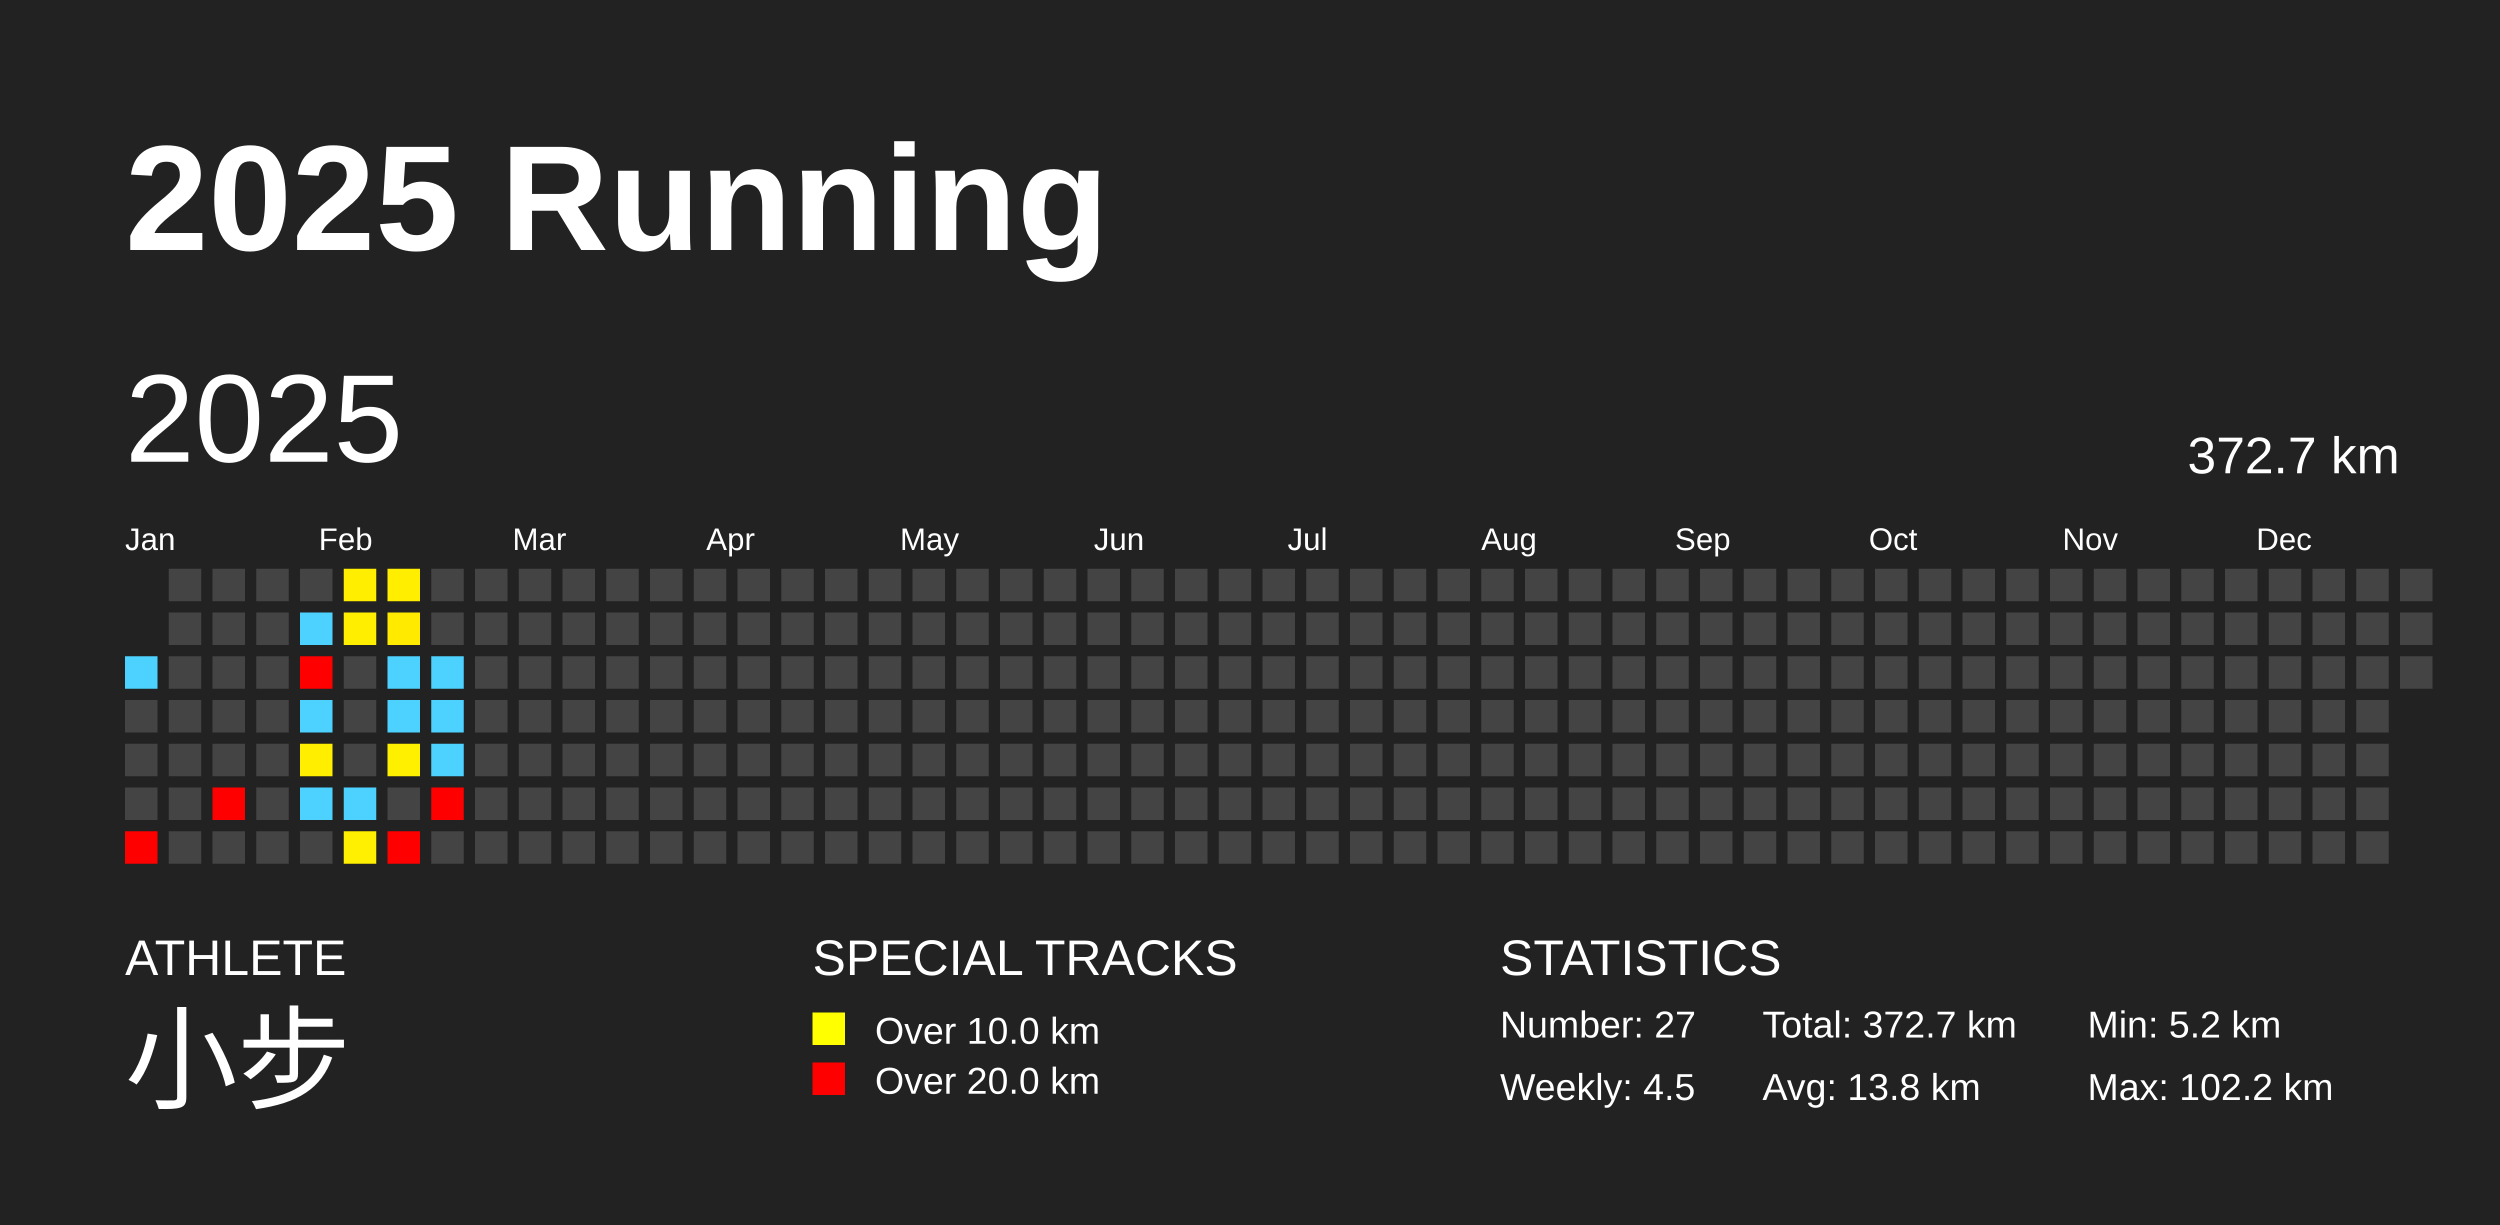
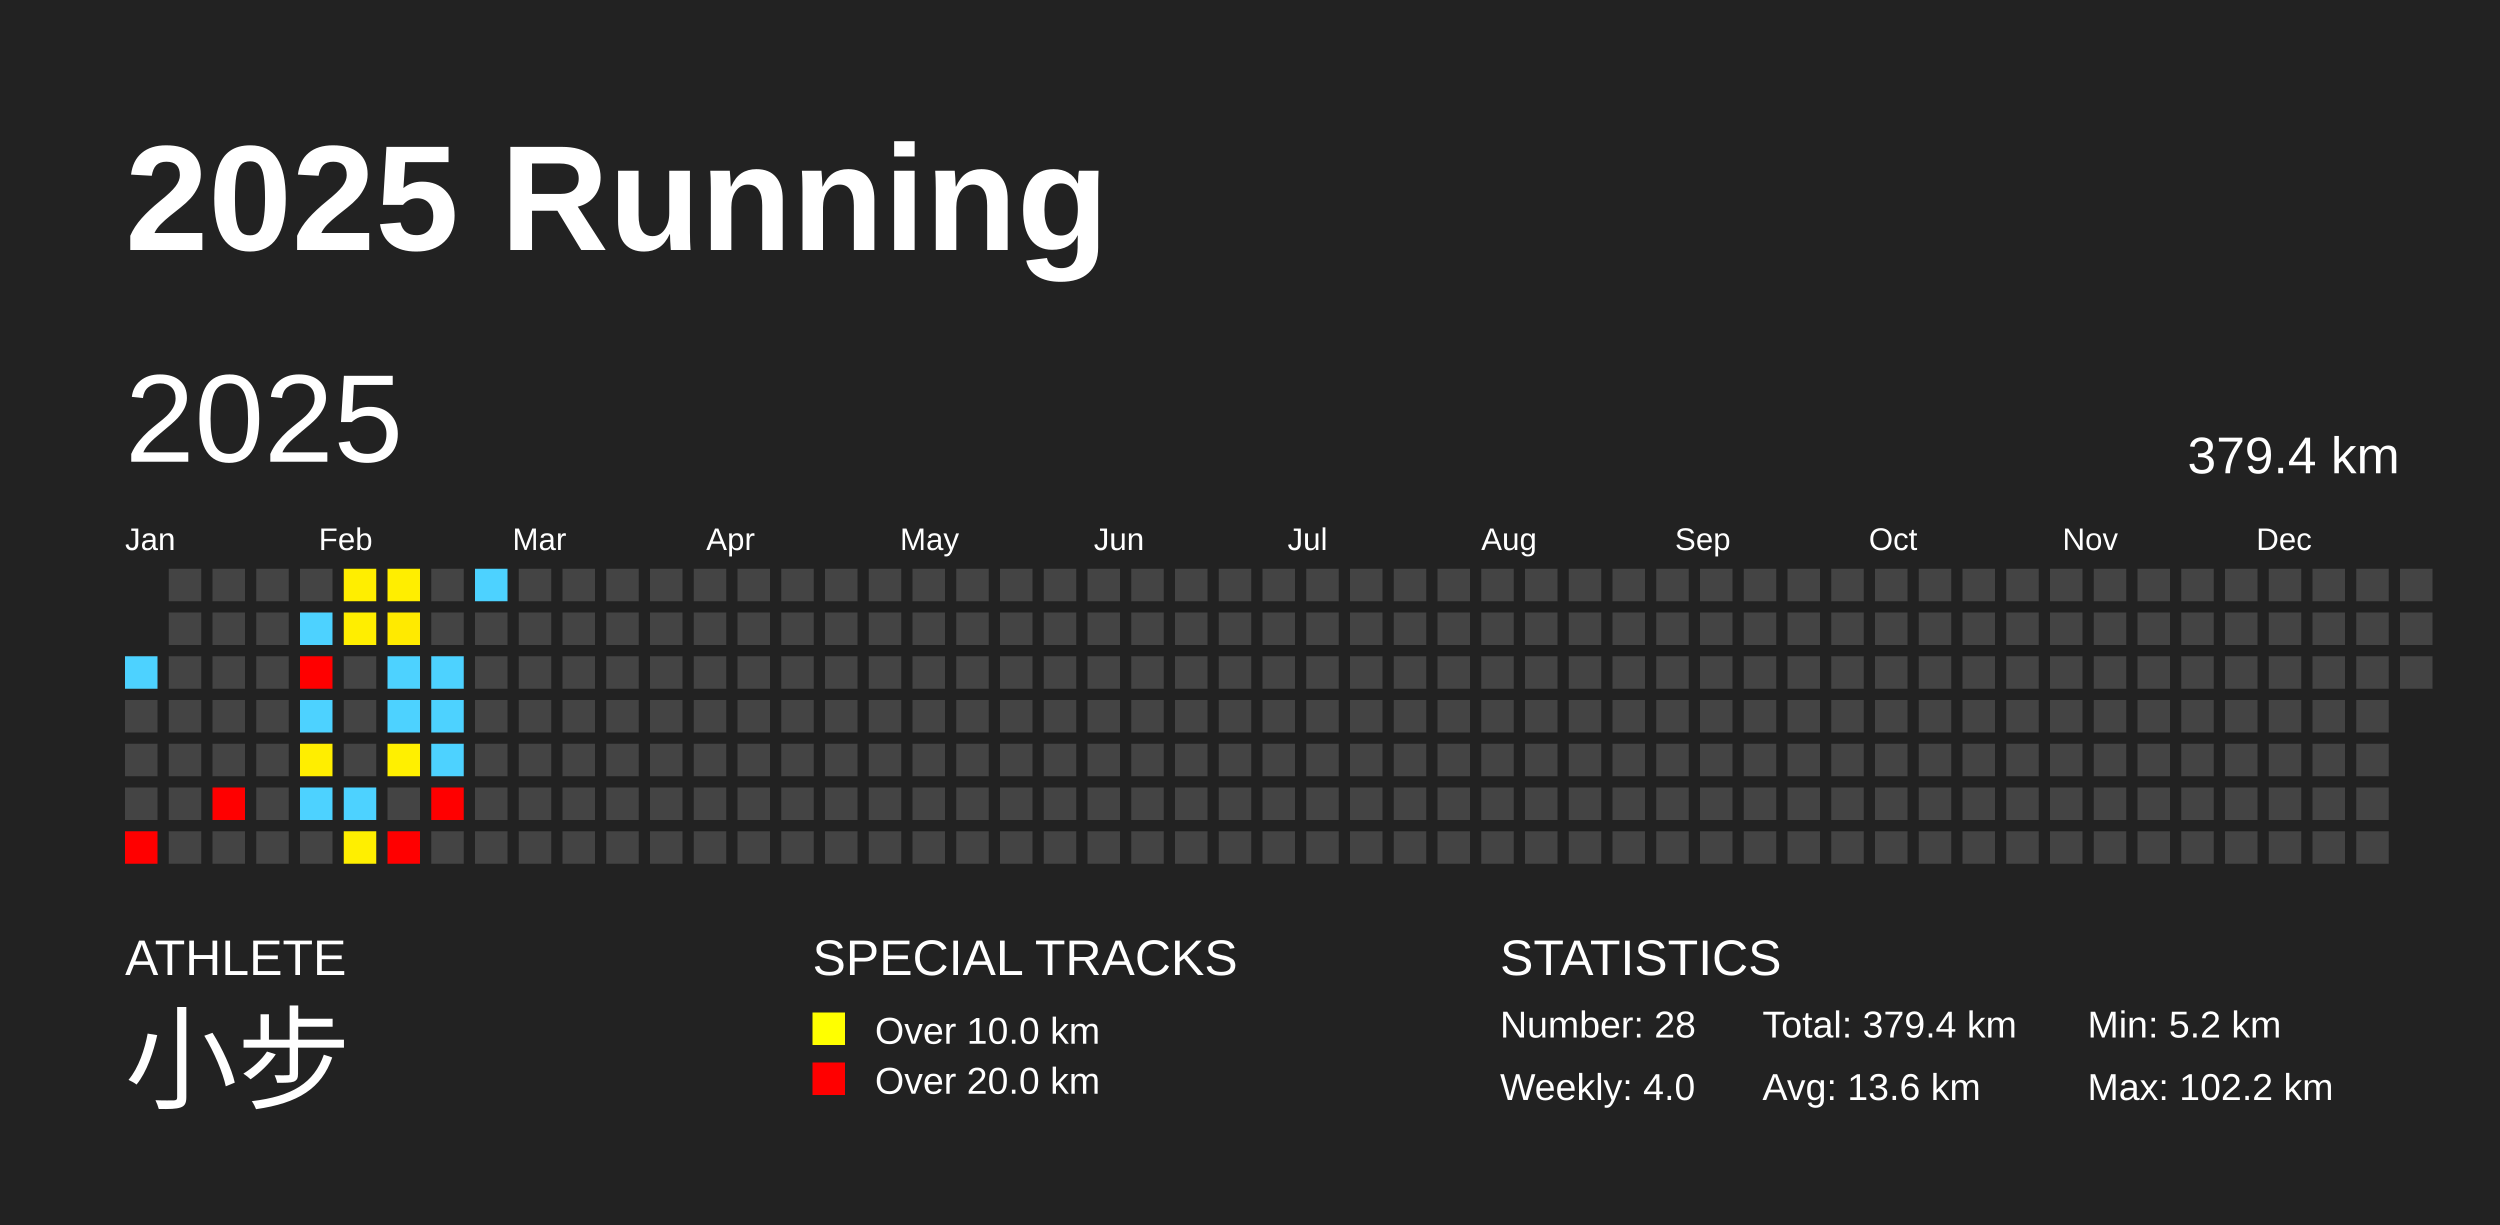
<svg xmlns="http://www.w3.org/2000/svg" baseProfile="full" height="98mm" version="1.1" viewBox="0,0,200,98" width="200mm">
  <defs />
  <rect fill="#222222" height="98" width="200" x="0" y="0" />
  <text fill="#FFFFFF" style="font-size:12px; font-family:Arial; font-weight:bold;" x="10" y="20">2025 Running</text>
  <text fill="#FFFFFF" style="font-size:4px; font-family:Arial" x="10" y="78">ATHLETE</text>
  <text fill="#FFFFFF" style="font-size:9px; font-family:Arial" x="10" y="88">小步</text>
  <text fill="#FFFFFF" style="font-size:4px; font-family:Arial" x="65" y="78">SPECIAL TRACKS</text>
  <rect fill="yellow" height="2.6" width="2.6" x="65" y="81" />
  <text fill="#FFFFFF" style="font-size:3px; font-family:Arial" x="70" y="83.5">Over 10.0 km</text>
  <rect fill="red" height="2.6" width="2.6" x="65" y="85" />
  <text fill="#FFFFFF" style="font-size:3px; font-family:Arial" x="70" y="87.5">Over 20.0 km</text>
  <text fill="#FFFFFF" style="font-size:4px; font-family:Arial" x="120" y="78">STATISTICS</text>
-   <text fill="#FFFFFF" style="font-size:3px; font-family:Arial" x="120" y="83">Number: 27</text>
-   <text fill="#FFFFFF" style="font-size:3px; font-family:Arial" x="120" y="88">Weekly: 4.5</text>
-   <text fill="#FFFFFF" style="font-size:3px; font-family:Arial" x="141" y="83">Total: 372.7 km</text>
-   <text fill="#FFFFFF" style="font-size:3px; font-family:Arial" x="141" y="88">Avg: 13.8 km</text>
+   <text fill="#FFFFFF" style="font-size:3px; font-family:Arial" x="120" y="83">Number: 28</text>
+   <text fill="#FFFFFF" style="font-size:3px; font-family:Arial" x="120" y="88">Weekly: 4.0</text>
+   <text fill="#FFFFFF" style="font-size:3px; font-family:Arial" x="141" y="83">Total: 379.4 km</text>
+   <text fill="#FFFFFF" style="font-size:3px; font-family:Arial" x="141" y="88">Avg: 13.6 km</text>
  <text fill="#FFFFFF" style="font-size:3px; font-family:Arial" x="167" y="83">Min: 5.2 km</text>
  <text fill="#FFFFFF" style="font-size:3px; font-family:Arial" x="167" y="88">Max: 102.2 km</text>
  <text dominant-baseline="hanging" fill="#FFFFFF" style="font-size:10.0px; font-family:Arial;" x="10" y="30">2025</text>
-   <text dominant-baseline="hanging" fill="#FFFFFF" style="font-size:4.125px; font-family:Arial;" x="175" y="35">372.7 km</text>
+   <text dominant-baseline="hanging" fill="#FFFFFF" style="font-size:4.125px; font-family:Arial;" x="175" y="35">379.4 km</text>
  <text fill="#FFFFFF" style="font-size:2.5px; font-family:Arial" x="10.0" y="44">Jan</text>
  <text fill="#FFFFFF" style="font-size:2.5px; font-family:Arial" x="25.5" y="44">Feb</text>
  <text fill="#FFFFFF" style="font-size:2.5px; font-family:Arial" x="41.0" y="44">Mar</text>
  <text fill="#FFFFFF" style="font-size:2.5px; font-family:Arial" x="56.5" y="44">Apr</text>
  <text fill="#FFFFFF" style="font-size:2.5px; font-family:Arial" x="72.0" y="44">May</text>
  <text fill="#FFFFFF" style="font-size:2.5px; font-family:Arial" x="87.5" y="44">Jun</text>
  <text fill="#FFFFFF" style="font-size:2.5px; font-family:Arial" x="103.0" y="44">Jul</text>
  <text fill="#FFFFFF" style="font-size:2.5px; font-family:Arial" x="118.5" y="44">Aug</text>
  <text fill="#FFFFFF" style="font-size:2.5px; font-family:Arial" x="134.0" y="44">Sep</text>
  <text fill="#FFFFFF" style="font-size:2.5px; font-family:Arial" x="149.5" y="44">Oct</text>
  <text fill="#FFFFFF" style="font-size:2.5px; font-family:Arial" x="165.0" y="44">Nov</text>
  <text fill="#FFFFFF" style="font-size:2.5px; font-family:Arial" x="180.5" y="44">Dec</text>
  <rect fill="#4dd2ff" height="2.6" width="2.6" x="10.0" y="52.5" />
  <rect fill="#444444" height="2.6" width="2.6" x="10.0" y="56.0" />
  <rect fill="#444444" height="2.6" width="2.6" x="10.0" y="59.5" />
  <rect fill="#444444" height="2.6" width="2.6" x="10.0" y="63.0" />
  <rect fill="red" height="2.6" width="2.6" x="10.0" y="66.5" />
  <rect fill="#444444" height="2.6" width="2.6" x="13.5" y="45.5" />
  <rect fill="#444444" height="2.6" width="2.6" x="13.5" y="49.0" />
  <rect fill="#444444" height="2.6" width="2.6" x="13.5" y="52.5" />
  <rect fill="#444444" height="2.6" width="2.6" x="13.5" y="56.0" />
  <rect fill="#444444" height="2.6" width="2.6" x="13.5" y="59.5" />
  <rect fill="#444444" height="2.6" width="2.6" x="13.5" y="63.0" />
  <rect fill="#444444" height="2.6" width="2.6" x="13.5" y="66.5" />
  <rect fill="#444444" height="2.6" width="2.6" x="17.0" y="45.5" />
  <rect fill="#444444" height="2.6" width="2.6" x="17.0" y="49.0" />
  <rect fill="#444444" height="2.6" width="2.6" x="17.0" y="52.5" />
  <rect fill="#444444" height="2.6" width="2.6" x="17.0" y="56.0" />
  <rect fill="#444444" height="2.6" width="2.6" x="17.0" y="59.5" />
  <rect fill="red" height="2.6" width="2.6" x="17.0" y="63.0" />
  <rect fill="#444444" height="2.6" width="2.6" x="17.0" y="66.5" />
  <rect fill="#444444" height="2.6" width="2.6" x="20.5" y="45.5" />
  <rect fill="#444444" height="2.6" width="2.6" x="20.5" y="49.0" />
  <rect fill="#444444" height="2.6" width="2.6" x="20.5" y="52.5" />
  <rect fill="#444444" height="2.6" width="2.6" x="20.5" y="56.0" />
  <rect fill="#444444" height="2.6" width="2.6" x="20.5" y="59.5" />
  <rect fill="#444444" height="2.6" width="2.6" x="20.5" y="63.0" />
  <rect fill="#444444" height="2.6" width="2.6" x="20.5" y="66.5" />
  <rect fill="#444444" height="2.6" width="2.6" x="24.0" y="45.5" />
  <rect fill="#4dd2ff" height="2.6" width="2.6" x="24.0" y="49.0" />
  <rect fill="red" height="2.6" width="2.6" x="24.0" y="52.5" />
  <rect fill="#4dd2ff" height="2.6" width="2.6" x="24.0" y="56.0" />
  <rect fill="#ffee00" height="2.6" width="2.6" x="24.0" y="59.5" />
  <rect fill="#4dd2ff" height="2.6" width="2.6" x="24.0" y="63.0" />
  <rect fill="#444444" height="2.6" width="2.6" x="24.0" y="66.5" />
  <rect fill="#ffee00" height="2.6" width="2.6" x="27.5" y="45.5" />
  <rect fill="#ffee00" height="2.6" width="2.6" x="27.5" y="49.0" />
  <rect fill="#444444" height="2.6" width="2.6" x="27.5" y="52.5" />
  <rect fill="#444444" height="2.6" width="2.6" x="27.5" y="56.0" />
  <rect fill="#444444" height="2.6" width="2.6" x="27.5" y="59.5" />
  <rect fill="#4dd2ff" height="2.6" width="2.6" x="27.5" y="63.0" />
  <rect fill="#ffef00" height="2.6" width="2.6" x="27.5" y="66.5" />
  <rect fill="#ffee00" height="2.6" width="2.6" x="31.0" y="45.5" />
  <rect fill="#ffea00" height="2.6" width="2.6" x="31.0" y="49.0" />
  <rect fill="#4dd2ff" height="2.6" width="2.6" x="31.0" y="52.5" />
  <rect fill="#4dd2ff" height="2.6" width="2.6" x="31.0" y="56.0" />
  <rect fill="#fff000" height="2.6" width="2.6" x="31.0" y="59.5" />
  <rect fill="#444444" height="2.6" width="2.6" x="31.0" y="63.0" />
  <rect fill="red" height="2.6" width="2.6" x="31.0" y="66.5" />
  <rect fill="#444444" height="2.6" width="2.6" x="34.5" y="45.5" />
  <rect fill="#444444" height="2.6" width="2.6" x="34.5" y="49.0" />
  <rect fill="#4dd2ff" height="2.6" width="2.6" x="34.5" y="52.5" />
  <rect fill="#4dd2ff" height="2.6" width="2.6" x="34.5" y="56.0" />
  <rect fill="#4dd2ff" height="2.6" width="2.6" x="34.5" y="59.5" />
  <rect fill="red" height="2.6" width="2.6" x="34.5" y="63.0" />
  <rect fill="#444444" height="2.6" width="2.6" x="34.5" y="66.5" />
-   <rect fill="#444444" height="2.6" width="2.6" x="38.0" y="45.5" />
+   <rect fill="#4dd2ff" height="2.6" width="2.6" x="38.0" y="45.5" />
  <rect fill="#444444" height="2.6" width="2.6" x="38.0" y="49.0" />
  <rect fill="#444444" height="2.6" width="2.6" x="38.0" y="52.5" />
  <rect fill="#444444" height="2.6" width="2.6" x="38.0" y="56.0" />
  <rect fill="#444444" height="2.6" width="2.6" x="38.0" y="59.5" />
  <rect fill="#444444" height="2.6" width="2.6" x="38.0" y="63.0" />
  <rect fill="#444444" height="2.6" width="2.6" x="38.0" y="66.5" />
  <rect fill="#444444" height="2.6" width="2.6" x="41.5" y="45.5" />
  <rect fill="#444444" height="2.6" width="2.6" x="41.5" y="49.0" />
  <rect fill="#444444" height="2.6" width="2.6" x="41.5" y="52.5" />
  <rect fill="#444444" height="2.6" width="2.6" x="41.5" y="56.0" />
  <rect fill="#444444" height="2.6" width="2.6" x="41.5" y="59.5" />
  <rect fill="#444444" height="2.6" width="2.6" x="41.5" y="63.0" />
  <rect fill="#444444" height="2.6" width="2.6" x="41.5" y="66.5" />
  <rect fill="#444444" height="2.6" width="2.6" x="45.0" y="45.5" />
  <rect fill="#444444" height="2.6" width="2.6" x="45.0" y="49.0" />
  <rect fill="#444444" height="2.6" width="2.6" x="45.0" y="52.5" />
  <rect fill="#444444" height="2.6" width="2.6" x="45.0" y="56.0" />
  <rect fill="#444444" height="2.6" width="2.6" x="45.0" y="59.5" />
  <rect fill="#444444" height="2.6" width="2.6" x="45.0" y="63.0" />
  <rect fill="#444444" height="2.6" width="2.6" x="45.0" y="66.5" />
  <rect fill="#444444" height="2.6" width="2.6" x="48.5" y="45.5" />
  <rect fill="#444444" height="2.6" width="2.6" x="48.5" y="49.0" />
  <rect fill="#444444" height="2.6" width="2.6" x="48.5" y="52.5" />
  <rect fill="#444444" height="2.6" width="2.6" x="48.5" y="56.0" />
  <rect fill="#444444" height="2.6" width="2.6" x="48.5" y="59.5" />
  <rect fill="#444444" height="2.6" width="2.6" x="48.5" y="63.0" />
  <rect fill="#444444" height="2.6" width="2.6" x="48.5" y="66.5" />
  <rect fill="#444444" height="2.6" width="2.6" x="52.0" y="45.5" />
  <rect fill="#444444" height="2.6" width="2.6" x="52.0" y="49.0" />
  <rect fill="#444444" height="2.6" width="2.6" x="52.0" y="52.5" />
  <rect fill="#444444" height="2.6" width="2.6" x="52.0" y="56.0" />
  <rect fill="#444444" height="2.6" width="2.6" x="52.0" y="59.5" />
  <rect fill="#444444" height="2.6" width="2.6" x="52.0" y="63.0" />
  <rect fill="#444444" height="2.6" width="2.6" x="52.0" y="66.5" />
  <rect fill="#444444" height="2.6" width="2.6" x="55.5" y="45.5" />
  <rect fill="#444444" height="2.6" width="2.6" x="55.5" y="49.0" />
  <rect fill="#444444" height="2.6" width="2.6" x="55.5" y="52.5" />
  <rect fill="#444444" height="2.6" width="2.6" x="55.5" y="56.0" />
  <rect fill="#444444" height="2.6" width="2.6" x="55.5" y="59.5" />
  <rect fill="#444444" height="2.6" width="2.6" x="55.5" y="63.0" />
  <rect fill="#444444" height="2.6" width="2.6" x="55.5" y="66.5" />
  <rect fill="#444444" height="2.6" width="2.6" x="59.0" y="45.5" />
  <rect fill="#444444" height="2.6" width="2.6" x="59.0" y="49.0" />
  <rect fill="#444444" height="2.6" width="2.6" x="59.0" y="52.5" />
  <rect fill="#444444" height="2.6" width="2.6" x="59.0" y="56.0" />
  <rect fill="#444444" height="2.6" width="2.6" x="59.0" y="59.5" />
  <rect fill="#444444" height="2.6" width="2.6" x="59.0" y="63.0" />
  <rect fill="#444444" height="2.6" width="2.6" x="59.0" y="66.5" />
  <rect fill="#444444" height="2.6" width="2.6" x="62.5" y="45.5" />
  <rect fill="#444444" height="2.6" width="2.6" x="62.5" y="49.0" />
  <rect fill="#444444" height="2.6" width="2.6" x="62.5" y="52.5" />
  <rect fill="#444444" height="2.6" width="2.6" x="62.5" y="56.0" />
  <rect fill="#444444" height="2.6" width="2.6" x="62.5" y="59.5" />
  <rect fill="#444444" height="2.6" width="2.6" x="62.5" y="63.0" />
  <rect fill="#444444" height="2.6" width="2.6" x="62.5" y="66.5" />
  <rect fill="#444444" height="2.6" width="2.6" x="66.0" y="45.5" />
  <rect fill="#444444" height="2.6" width="2.6" x="66.0" y="49.0" />
  <rect fill="#444444" height="2.6" width="2.6" x="66.0" y="52.5" />
  <rect fill="#444444" height="2.6" width="2.6" x="66.0" y="56.0" />
  <rect fill="#444444" height="2.6" width="2.6" x="66.0" y="59.5" />
  <rect fill="#444444" height="2.6" width="2.6" x="66.0" y="63.0" />
  <rect fill="#444444" height="2.6" width="2.6" x="66.0" y="66.5" />
  <rect fill="#444444" height="2.6" width="2.6" x="69.5" y="45.5" />
  <rect fill="#444444" height="2.6" width="2.6" x="69.5" y="49.0" />
  <rect fill="#444444" height="2.6" width="2.6" x="69.5" y="52.5" />
  <rect fill="#444444" height="2.6" width="2.6" x="69.5" y="56.0" />
  <rect fill="#444444" height="2.6" width="2.6" x="69.5" y="59.5" />
  <rect fill="#444444" height="2.6" width="2.6" x="69.5" y="63.0" />
  <rect fill="#444444" height="2.6" width="2.6" x="69.5" y="66.5" />
  <rect fill="#444444" height="2.6" width="2.6" x="73.0" y="45.5" />
  <rect fill="#444444" height="2.6" width="2.6" x="73.0" y="49.0" />
  <rect fill="#444444" height="2.6" width="2.6" x="73.0" y="52.5" />
  <rect fill="#444444" height="2.6" width="2.6" x="73.0" y="56.0" />
  <rect fill="#444444" height="2.6" width="2.6" x="73.0" y="59.5" />
  <rect fill="#444444" height="2.6" width="2.6" x="73.0" y="63.0" />
  <rect fill="#444444" height="2.6" width="2.6" x="73.0" y="66.5" />
  <rect fill="#444444" height="2.6" width="2.6" x="76.5" y="45.5" />
  <rect fill="#444444" height="2.6" width="2.6" x="76.5" y="49.0" />
  <rect fill="#444444" height="2.6" width="2.6" x="76.5" y="52.5" />
  <rect fill="#444444" height="2.6" width="2.6" x="76.5" y="56.0" />
  <rect fill="#444444" height="2.6" width="2.6" x="76.5" y="59.5" />
  <rect fill="#444444" height="2.6" width="2.6" x="76.5" y="63.0" />
  <rect fill="#444444" height="2.6" width="2.6" x="76.5" y="66.5" />
  <rect fill="#444444" height="2.6" width="2.6" x="80.0" y="45.5" />
  <rect fill="#444444" height="2.6" width="2.6" x="80.0" y="49.0" />
  <rect fill="#444444" height="2.6" width="2.6" x="80.0" y="52.5" />
  <rect fill="#444444" height="2.6" width="2.6" x="80.0" y="56.0" />
  <rect fill="#444444" height="2.6" width="2.6" x="80.0" y="59.5" />
  <rect fill="#444444" height="2.6" width="2.6" x="80.0" y="63.0" />
  <rect fill="#444444" height="2.6" width="2.6" x="80.0" y="66.5" />
  <rect fill="#444444" height="2.6" width="2.6" x="83.5" y="45.5" />
  <rect fill="#444444" height="2.6" width="2.6" x="83.5" y="49.0" />
  <rect fill="#444444" height="2.6" width="2.6" x="83.5" y="52.5" />
  <rect fill="#444444" height="2.6" width="2.6" x="83.5" y="56.0" />
  <rect fill="#444444" height="2.6" width="2.6" x="83.5" y="59.5" />
  <rect fill="#444444" height="2.6" width="2.6" x="83.5" y="63.0" />
  <rect fill="#444444" height="2.6" width="2.6" x="83.5" y="66.5" />
  <rect fill="#444444" height="2.6" width="2.6" x="87.0" y="45.5" />
  <rect fill="#444444" height="2.6" width="2.6" x="87.0" y="49.0" />
  <rect fill="#444444" height="2.6" width="2.6" x="87.0" y="52.5" />
  <rect fill="#444444" height="2.6" width="2.6" x="87.0" y="56.0" />
  <rect fill="#444444" height="2.6" width="2.6" x="87.0" y="59.5" />
  <rect fill="#444444" height="2.6" width="2.6" x="87.0" y="63.0" />
  <rect fill="#444444" height="2.6" width="2.6" x="87.0" y="66.5" />
  <rect fill="#444444" height="2.6" width="2.6" x="90.5" y="45.5" />
  <rect fill="#444444" height="2.6" width="2.6" x="90.5" y="49.0" />
  <rect fill="#444444" height="2.6" width="2.6" x="90.5" y="52.5" />
  <rect fill="#444444" height="2.6" width="2.6" x="90.5" y="56.0" />
  <rect fill="#444444" height="2.6" width="2.6" x="90.5" y="59.5" />
  <rect fill="#444444" height="2.6" width="2.6" x="90.5" y="63.0" />
  <rect fill="#444444" height="2.6" width="2.6" x="90.5" y="66.5" />
  <rect fill="#444444" height="2.6" width="2.6" x="94.0" y="45.5" />
  <rect fill="#444444" height="2.6" width="2.6" x="94.0" y="49.0" />
  <rect fill="#444444" height="2.6" width="2.6" x="94.0" y="52.5" />
  <rect fill="#444444" height="2.6" width="2.6" x="94.0" y="56.0" />
  <rect fill="#444444" height="2.6" width="2.6" x="94.0" y="59.5" />
  <rect fill="#444444" height="2.6" width="2.6" x="94.0" y="63.0" />
  <rect fill="#444444" height="2.6" width="2.6" x="94.0" y="66.5" />
  <rect fill="#444444" height="2.6" width="2.6" x="97.5" y="45.5" />
  <rect fill="#444444" height="2.6" width="2.6" x="97.5" y="49.0" />
  <rect fill="#444444" height="2.6" width="2.6" x="97.5" y="52.5" />
  <rect fill="#444444" height="2.6" width="2.6" x="97.5" y="56.0" />
  <rect fill="#444444" height="2.6" width="2.6" x="97.5" y="59.5" />
  <rect fill="#444444" height="2.6" width="2.6" x="97.5" y="63.0" />
  <rect fill="#444444" height="2.6" width="2.6" x="97.5" y="66.5" />
  <rect fill="#444444" height="2.6" width="2.6" x="101.0" y="45.5" />
  <rect fill="#444444" height="2.6" width="2.6" x="101.0" y="49.0" />
  <rect fill="#444444" height="2.6" width="2.6" x="101.0" y="52.5" />
  <rect fill="#444444" height="2.6" width="2.6" x="101.0" y="56.0" />
  <rect fill="#444444" height="2.6" width="2.6" x="101.0" y="59.5" />
  <rect fill="#444444" height="2.6" width="2.6" x="101.0" y="63.0" />
  <rect fill="#444444" height="2.6" width="2.6" x="101.0" y="66.5" />
  <rect fill="#444444" height="2.6" width="2.6" x="104.5" y="45.5" />
  <rect fill="#444444" height="2.6" width="2.6" x="104.5" y="49.0" />
  <rect fill="#444444" height="2.6" width="2.6" x="104.5" y="52.5" />
  <rect fill="#444444" height="2.6" width="2.6" x="104.5" y="56.0" />
  <rect fill="#444444" height="2.6" width="2.6" x="104.5" y="59.5" />
  <rect fill="#444444" height="2.6" width="2.6" x="104.5" y="63.0" />
  <rect fill="#444444" height="2.6" width="2.6" x="104.5" y="66.5" />
  <rect fill="#444444" height="2.6" width="2.6" x="108.0" y="45.5" />
  <rect fill="#444444" height="2.6" width="2.6" x="108.0" y="49.0" />
  <rect fill="#444444" height="2.6" width="2.6" x="108.0" y="52.5" />
  <rect fill="#444444" height="2.6" width="2.6" x="108.0" y="56.0" />
  <rect fill="#444444" height="2.6" width="2.6" x="108.0" y="59.5" />
  <rect fill="#444444" height="2.6" width="2.6" x="108.0" y="63.0" />
  <rect fill="#444444" height="2.6" width="2.6" x="108.0" y="66.5" />
  <rect fill="#444444" height="2.6" width="2.6" x="111.5" y="45.5" />
  <rect fill="#444444" height="2.6" width="2.6" x="111.5" y="49.0" />
  <rect fill="#444444" height="2.6" width="2.6" x="111.5" y="52.5" />
  <rect fill="#444444" height="2.6" width="2.6" x="111.5" y="56.0" />
  <rect fill="#444444" height="2.6" width="2.6" x="111.5" y="59.5" />
  <rect fill="#444444" height="2.6" width="2.6" x="111.5" y="63.0" />
  <rect fill="#444444" height="2.6" width="2.6" x="111.5" y="66.5" />
  <rect fill="#444444" height="2.6" width="2.6" x="115.0" y="45.5" />
  <rect fill="#444444" height="2.6" width="2.6" x="115.0" y="49.0" />
  <rect fill="#444444" height="2.6" width="2.6" x="115.0" y="52.5" />
  <rect fill="#444444" height="2.6" width="2.6" x="115.0" y="56.0" />
  <rect fill="#444444" height="2.6" width="2.6" x="115.0" y="59.5" />
  <rect fill="#444444" height="2.6" width="2.6" x="115.0" y="63.0" />
  <rect fill="#444444" height="2.6" width="2.6" x="115.0" y="66.5" />
  <rect fill="#444444" height="2.6" width="2.6" x="118.5" y="45.5" />
  <rect fill="#444444" height="2.6" width="2.6" x="118.5" y="49.0" />
  <rect fill="#444444" height="2.6" width="2.6" x="118.5" y="52.5" />
  <rect fill="#444444" height="2.6" width="2.6" x="118.5" y="56.0" />
  <rect fill="#444444" height="2.6" width="2.6" x="118.5" y="59.5" />
  <rect fill="#444444" height="2.6" width="2.6" x="118.5" y="63.0" />
  <rect fill="#444444" height="2.6" width="2.6" x="118.5" y="66.5" />
  <rect fill="#444444" height="2.6" width="2.6" x="122.0" y="45.5" />
  <rect fill="#444444" height="2.6" width="2.6" x="122.0" y="49.0" />
  <rect fill="#444444" height="2.6" width="2.6" x="122.0" y="52.5" />
  <rect fill="#444444" height="2.6" width="2.6" x="122.0" y="56.0" />
  <rect fill="#444444" height="2.6" width="2.6" x="122.0" y="59.5" />
  <rect fill="#444444" height="2.6" width="2.6" x="122.0" y="63.0" />
  <rect fill="#444444" height="2.6" width="2.6" x="122.0" y="66.5" />
  <rect fill="#444444" height="2.6" width="2.6" x="125.5" y="45.5" />
  <rect fill="#444444" height="2.6" width="2.6" x="125.5" y="49.0" />
  <rect fill="#444444" height="2.6" width="2.6" x="125.5" y="52.5" />
  <rect fill="#444444" height="2.6" width="2.6" x="125.5" y="56.0" />
  <rect fill="#444444" height="2.6" width="2.6" x="125.5" y="59.5" />
  <rect fill="#444444" height="2.6" width="2.6" x="125.5" y="63.0" />
  <rect fill="#444444" height="2.6" width="2.6" x="125.5" y="66.5" />
  <rect fill="#444444" height="2.6" width="2.6" x="129.0" y="45.5" />
  <rect fill="#444444" height="2.6" width="2.6" x="129.0" y="49.0" />
  <rect fill="#444444" height="2.6" width="2.6" x="129.0" y="52.5" />
  <rect fill="#444444" height="2.6" width="2.6" x="129.0" y="56.0" />
  <rect fill="#444444" height="2.6" width="2.6" x="129.0" y="59.5" />
  <rect fill="#444444" height="2.6" width="2.6" x="129.0" y="63.0" />
  <rect fill="#444444" height="2.6" width="2.6" x="129.0" y="66.5" />
  <rect fill="#444444" height="2.6" width="2.6" x="132.5" y="45.5" />
  <rect fill="#444444" height="2.6" width="2.6" x="132.5" y="49.0" />
  <rect fill="#444444" height="2.6" width="2.6" x="132.5" y="52.5" />
  <rect fill="#444444" height="2.6" width="2.6" x="132.5" y="56.0" />
  <rect fill="#444444" height="2.6" width="2.6" x="132.5" y="59.5" />
  <rect fill="#444444" height="2.6" width="2.6" x="132.5" y="63.0" />
  <rect fill="#444444" height="2.6" width="2.6" x="132.5" y="66.5" />
  <rect fill="#444444" height="2.6" width="2.6" x="136.0" y="45.5" />
  <rect fill="#444444" height="2.6" width="2.6" x="136.0" y="49.0" />
  <rect fill="#444444" height="2.6" width="2.6" x="136.0" y="52.5" />
  <rect fill="#444444" height="2.6" width="2.6" x="136.0" y="56.0" />
  <rect fill="#444444" height="2.6" width="2.6" x="136.0" y="59.5" />
  <rect fill="#444444" height="2.6" width="2.6" x="136.0" y="63.0" />
  <rect fill="#444444" height="2.6" width="2.6" x="136.0" y="66.5" />
  <rect fill="#444444" height="2.6" width="2.6" x="139.5" y="45.5" />
  <rect fill="#444444" height="2.6" width="2.6" x="139.5" y="49.0" />
  <rect fill="#444444" height="2.6" width="2.6" x="139.5" y="52.5" />
  <rect fill="#444444" height="2.6" width="2.6" x="139.5" y="56.0" />
  <rect fill="#444444" height="2.6" width="2.6" x="139.5" y="59.5" />
  <rect fill="#444444" height="2.6" width="2.6" x="139.5" y="63.0" />
  <rect fill="#444444" height="2.6" width="2.6" x="139.5" y="66.5" />
  <rect fill="#444444" height="2.6" width="2.6" x="143.0" y="45.5" />
  <rect fill="#444444" height="2.6" width="2.6" x="143.0" y="49.0" />
  <rect fill="#444444" height="2.6" width="2.6" x="143.0" y="52.5" />
  <rect fill="#444444" height="2.6" width="2.6" x="143.0" y="56.0" />
  <rect fill="#444444" height="2.6" width="2.6" x="143.0" y="59.5" />
  <rect fill="#444444" height="2.6" width="2.6" x="143.0" y="63.0" />
  <rect fill="#444444" height="2.6" width="2.6" x="143.0" y="66.5" />
  <rect fill="#444444" height="2.6" width="2.6" x="146.5" y="45.5" />
  <rect fill="#444444" height="2.6" width="2.6" x="146.5" y="49.0" />
  <rect fill="#444444" height="2.6" width="2.6" x="146.5" y="52.5" />
  <rect fill="#444444" height="2.6" width="2.6" x="146.5" y="56.0" />
  <rect fill="#444444" height="2.6" width="2.6" x="146.5" y="59.5" />
  <rect fill="#444444" height="2.6" width="2.6" x="146.5" y="63.0" />
  <rect fill="#444444" height="2.6" width="2.6" x="146.5" y="66.5" />
  <rect fill="#444444" height="2.6" width="2.6" x="150.0" y="45.5" />
  <rect fill="#444444" height="2.6" width="2.6" x="150.0" y="49.0" />
  <rect fill="#444444" height="2.6" width="2.6" x="150.0" y="52.5" />
  <rect fill="#444444" height="2.6" width="2.6" x="150.0" y="56.0" />
  <rect fill="#444444" height="2.6" width="2.6" x="150.0" y="59.5" />
  <rect fill="#444444" height="2.6" width="2.6" x="150.0" y="63.0" />
  <rect fill="#444444" height="2.6" width="2.6" x="150.0" y="66.5" />
  <rect fill="#444444" height="2.6" width="2.6" x="153.5" y="45.5" />
  <rect fill="#444444" height="2.6" width="2.6" x="153.5" y="49.0" />
  <rect fill="#444444" height="2.6" width="2.6" x="153.5" y="52.5" />
  <rect fill="#444444" height="2.6" width="2.6" x="153.5" y="56.0" />
  <rect fill="#444444" height="2.6" width="2.6" x="153.5" y="59.5" />
  <rect fill="#444444" height="2.6" width="2.6" x="153.5" y="63.0" />
  <rect fill="#444444" height="2.6" width="2.6" x="153.5" y="66.5" />
  <rect fill="#444444" height="2.6" width="2.6" x="157.0" y="45.5" />
  <rect fill="#444444" height="2.6" width="2.6" x="157.0" y="49.0" />
  <rect fill="#444444" height="2.6" width="2.6" x="157.0" y="52.5" />
  <rect fill="#444444" height="2.6" width="2.6" x="157.0" y="56.0" />
  <rect fill="#444444" height="2.6" width="2.6" x="157.0" y="59.5" />
  <rect fill="#444444" height="2.6" width="2.6" x="157.0" y="63.0" />
  <rect fill="#444444" height="2.6" width="2.6" x="157.0" y="66.5" />
  <rect fill="#444444" height="2.6" width="2.6" x="160.5" y="45.5" />
  <rect fill="#444444" height="2.6" width="2.6" x="160.5" y="49.0" />
  <rect fill="#444444" height="2.6" width="2.6" x="160.5" y="52.5" />
  <rect fill="#444444" height="2.6" width="2.6" x="160.5" y="56.0" />
  <rect fill="#444444" height="2.6" width="2.6" x="160.5" y="59.5" />
  <rect fill="#444444" height="2.6" width="2.6" x="160.5" y="63.0" />
  <rect fill="#444444" height="2.6" width="2.6" x="160.5" y="66.5" />
  <rect fill="#444444" height="2.6" width="2.6" x="164.0" y="45.5" />
  <rect fill="#444444" height="2.6" width="2.6" x="164.0" y="49.0" />
  <rect fill="#444444" height="2.6" width="2.6" x="164.0" y="52.5" />
  <rect fill="#444444" height="2.6" width="2.6" x="164.0" y="56.0" />
  <rect fill="#444444" height="2.6" width="2.6" x="164.0" y="59.5" />
  <rect fill="#444444" height="2.6" width="2.6" x="164.0" y="63.0" />
  <rect fill="#444444" height="2.6" width="2.6" x="164.0" y="66.5" />
  <rect fill="#444444" height="2.6" width="2.6" x="167.5" y="45.5" />
  <rect fill="#444444" height="2.6" width="2.6" x="167.5" y="49.0" />
  <rect fill="#444444" height="2.6" width="2.6" x="167.5" y="52.5" />
  <rect fill="#444444" height="2.6" width="2.6" x="167.5" y="56.0" />
  <rect fill="#444444" height="2.6" width="2.6" x="167.5" y="59.5" />
  <rect fill="#444444" height="2.6" width="2.6" x="167.5" y="63.0" />
  <rect fill="#444444" height="2.6" width="2.6" x="167.5" y="66.5" />
  <rect fill="#444444" height="2.6" width="2.6" x="171.0" y="45.5" />
  <rect fill="#444444" height="2.6" width="2.6" x="171.0" y="49.0" />
  <rect fill="#444444" height="2.6" width="2.6" x="171.0" y="52.5" />
  <rect fill="#444444" height="2.6" width="2.6" x="171.0" y="56.0" />
  <rect fill="#444444" height="2.6" width="2.6" x="171.0" y="59.5" />
  <rect fill="#444444" height="2.6" width="2.6" x="171.0" y="63.0" />
  <rect fill="#444444" height="2.6" width="2.6" x="171.0" y="66.5" />
  <rect fill="#444444" height="2.6" width="2.6" x="174.5" y="45.5" />
  <rect fill="#444444" height="2.6" width="2.6" x="174.5" y="49.0" />
  <rect fill="#444444" height="2.6" width="2.6" x="174.5" y="52.5" />
  <rect fill="#444444" height="2.6" width="2.6" x="174.5" y="56.0" />
  <rect fill="#444444" height="2.6" width="2.6" x="174.5" y="59.5" />
  <rect fill="#444444" height="2.6" width="2.6" x="174.5" y="63.0" />
  <rect fill="#444444" height="2.6" width="2.6" x="174.5" y="66.5" />
  <rect fill="#444444" height="2.6" width="2.6" x="178.0" y="45.5" />
  <rect fill="#444444" height="2.6" width="2.6" x="178.0" y="49.0" />
  <rect fill="#444444" height="2.6" width="2.6" x="178.0" y="52.5" />
  <rect fill="#444444" height="2.6" width="2.6" x="178.0" y="56.0" />
  <rect fill="#444444" height="2.6" width="2.6" x="178.0" y="59.5" />
  <rect fill="#444444" height="2.6" width="2.6" x="178.0" y="63.0" />
  <rect fill="#444444" height="2.6" width="2.6" x="178.0" y="66.5" />
  <rect fill="#444444" height="2.6" width="2.6" x="181.5" y="45.5" />
  <rect fill="#444444" height="2.6" width="2.6" x="181.5" y="49.0" />
  <rect fill="#444444" height="2.6" width="2.6" x="181.5" y="52.5" />
  <rect fill="#444444" height="2.6" width="2.6" x="181.5" y="56.0" />
  <rect fill="#444444" height="2.6" width="2.6" x="181.5" y="59.5" />
  <rect fill="#444444" height="2.6" width="2.6" x="181.5" y="63.0" />
  <rect fill="#444444" height="2.6" width="2.6" x="181.5" y="66.5" />
  <rect fill="#444444" height="2.6" width="2.6" x="185.0" y="45.5" />
  <rect fill="#444444" height="2.6" width="2.6" x="185.0" y="49.0" />
  <rect fill="#444444" height="2.6" width="2.6" x="185.0" y="52.5" />
  <rect fill="#444444" height="2.6" width="2.6" x="185.0" y="56.0" />
  <rect fill="#444444" height="2.6" width="2.6" x="185.0" y="59.5" />
  <rect fill="#444444" height="2.6" width="2.6" x="185.0" y="63.0" />
  <rect fill="#444444" height="2.6" width="2.6" x="185.0" y="66.5" />
  <rect fill="#444444" height="2.6" width="2.6" x="188.5" y="45.5" />
  <rect fill="#444444" height="2.6" width="2.6" x="188.5" y="49.0" />
  <rect fill="#444444" height="2.6" width="2.6" x="188.5" y="52.5" />
  <rect fill="#444444" height="2.6" width="2.6" x="188.5" y="56.0" />
  <rect fill="#444444" height="2.6" width="2.6" x="188.5" y="59.5" />
  <rect fill="#444444" height="2.6" width="2.6" x="188.5" y="63.0" />
  <rect fill="#444444" height="2.6" width="2.6" x="188.5" y="66.5" />
  <rect fill="#444444" height="2.6" width="2.6" x="192.0" y="45.5" />
  <rect fill="#444444" height="2.6" width="2.6" x="192.0" y="49.0" />
  <rect fill="#444444" height="2.6" width="2.6" x="192.0" y="52.5" />
</svg>
